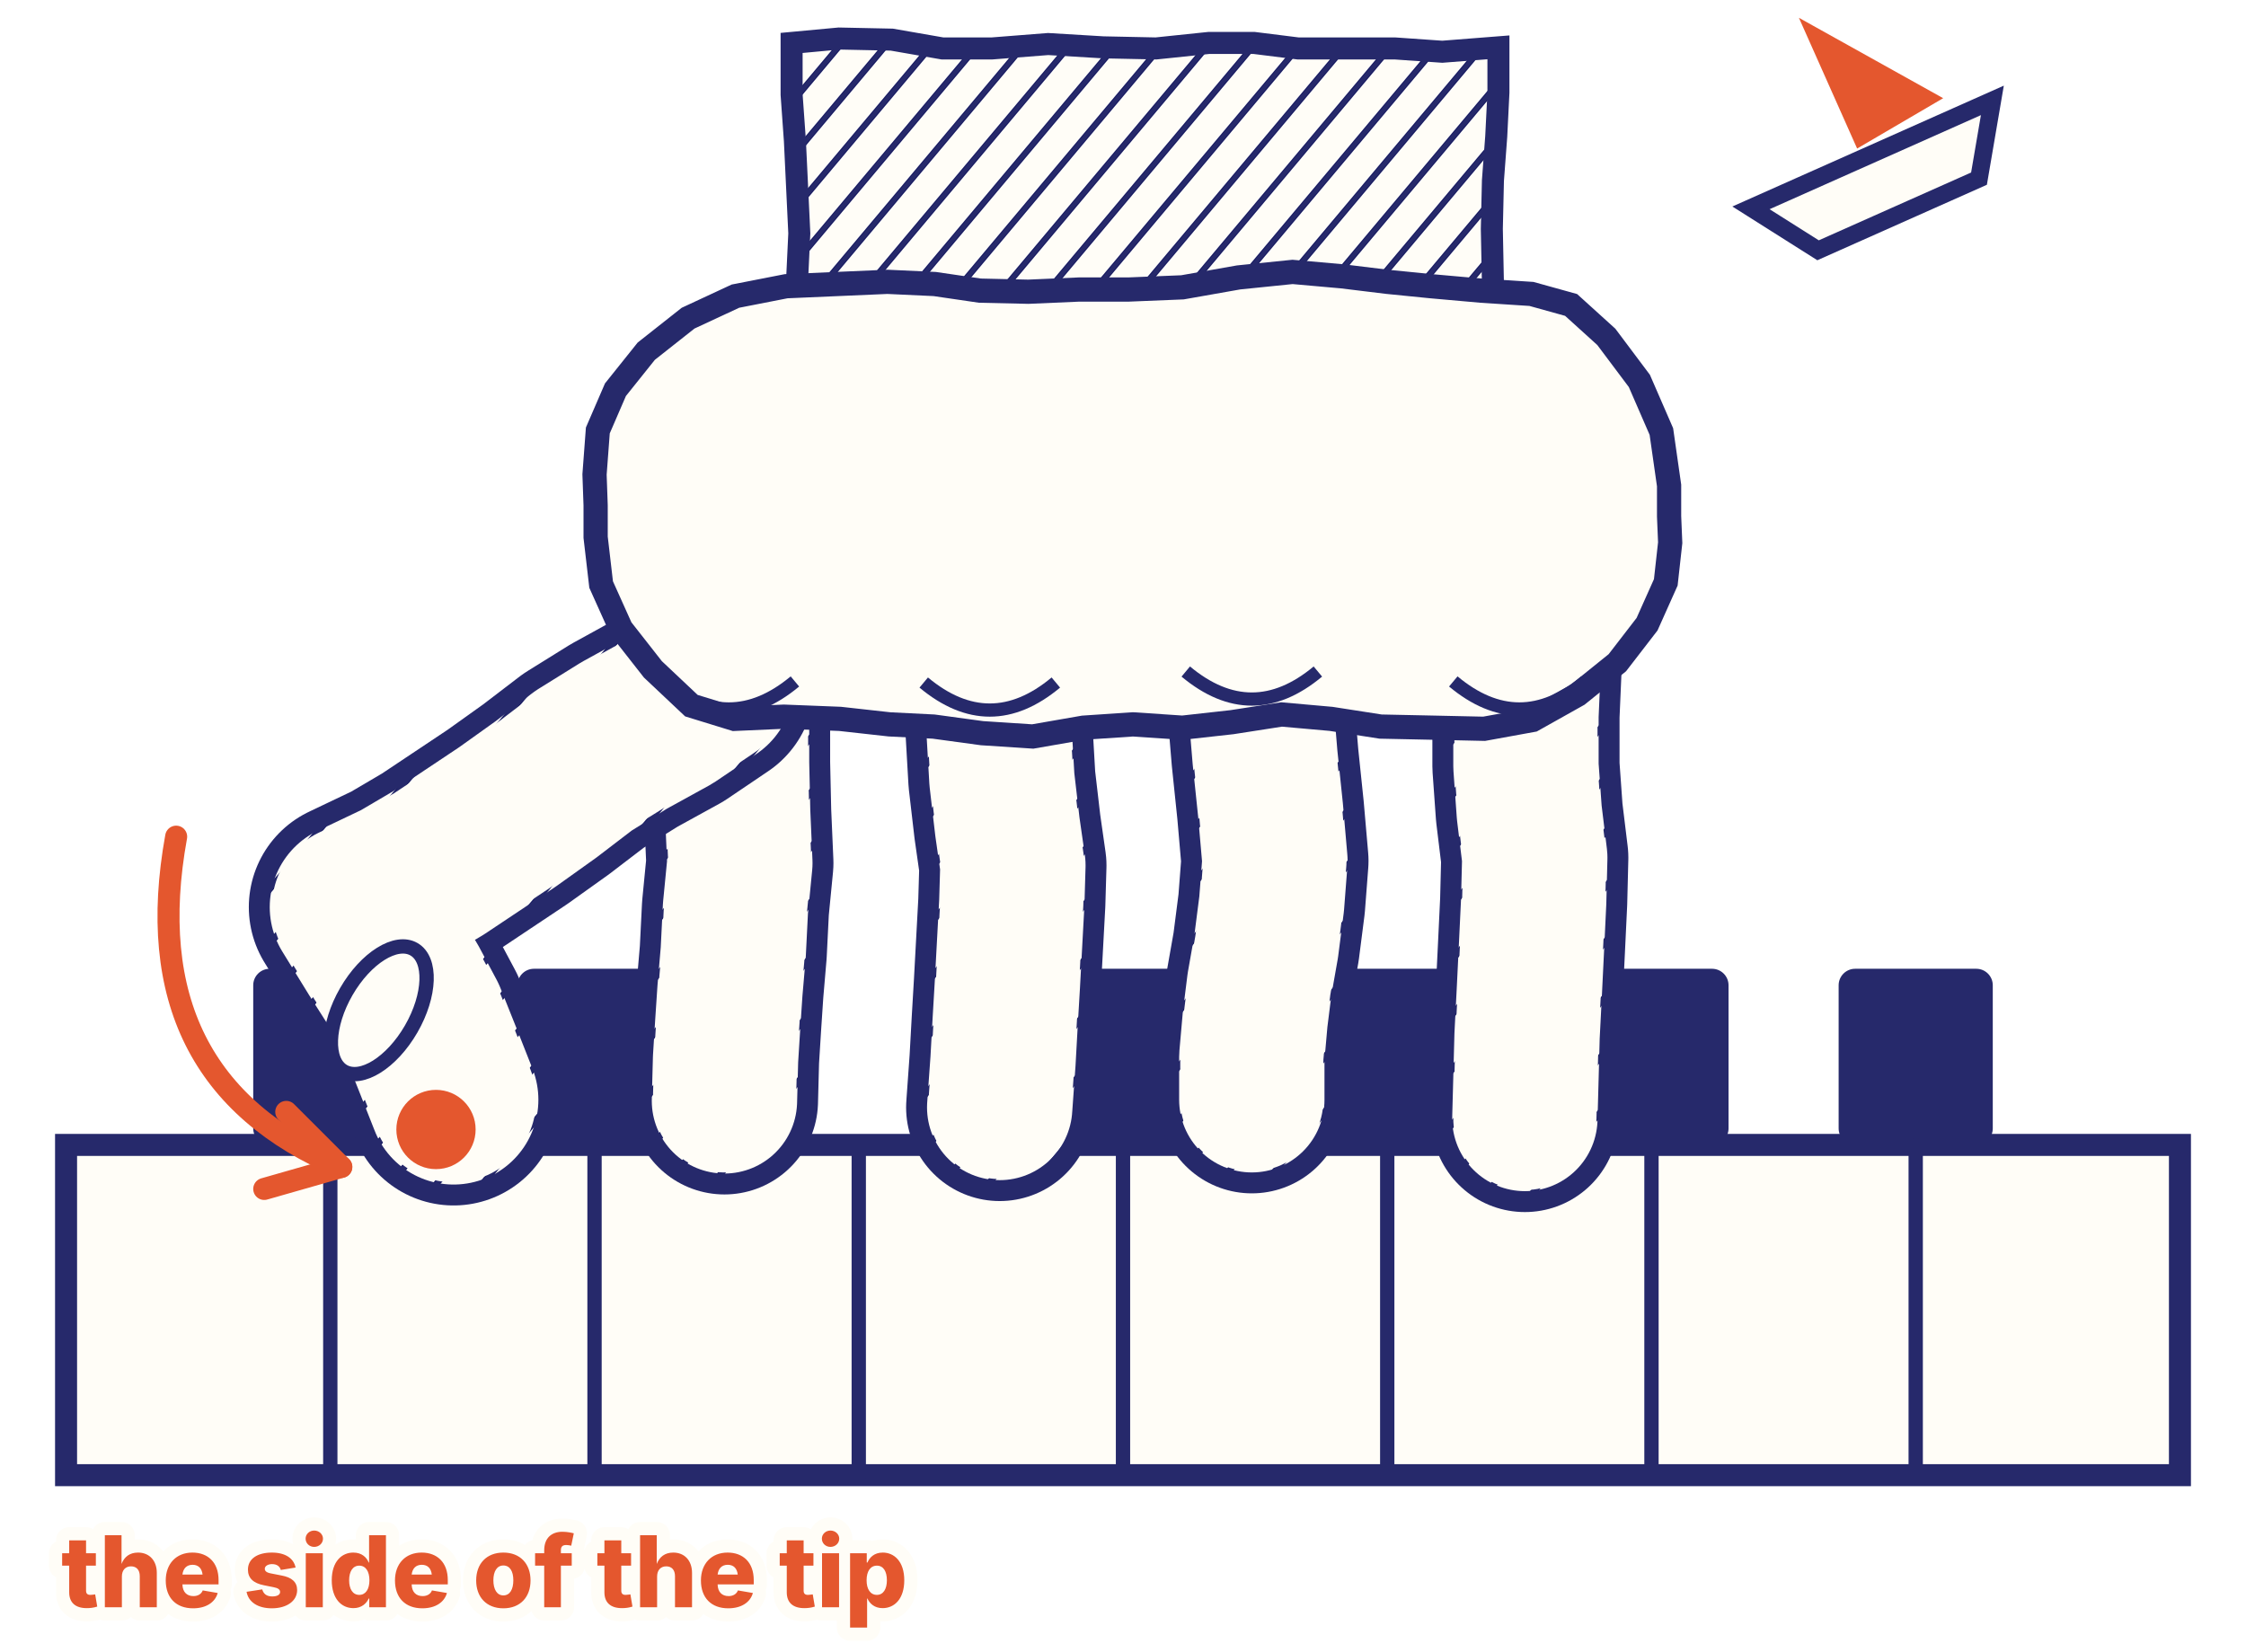
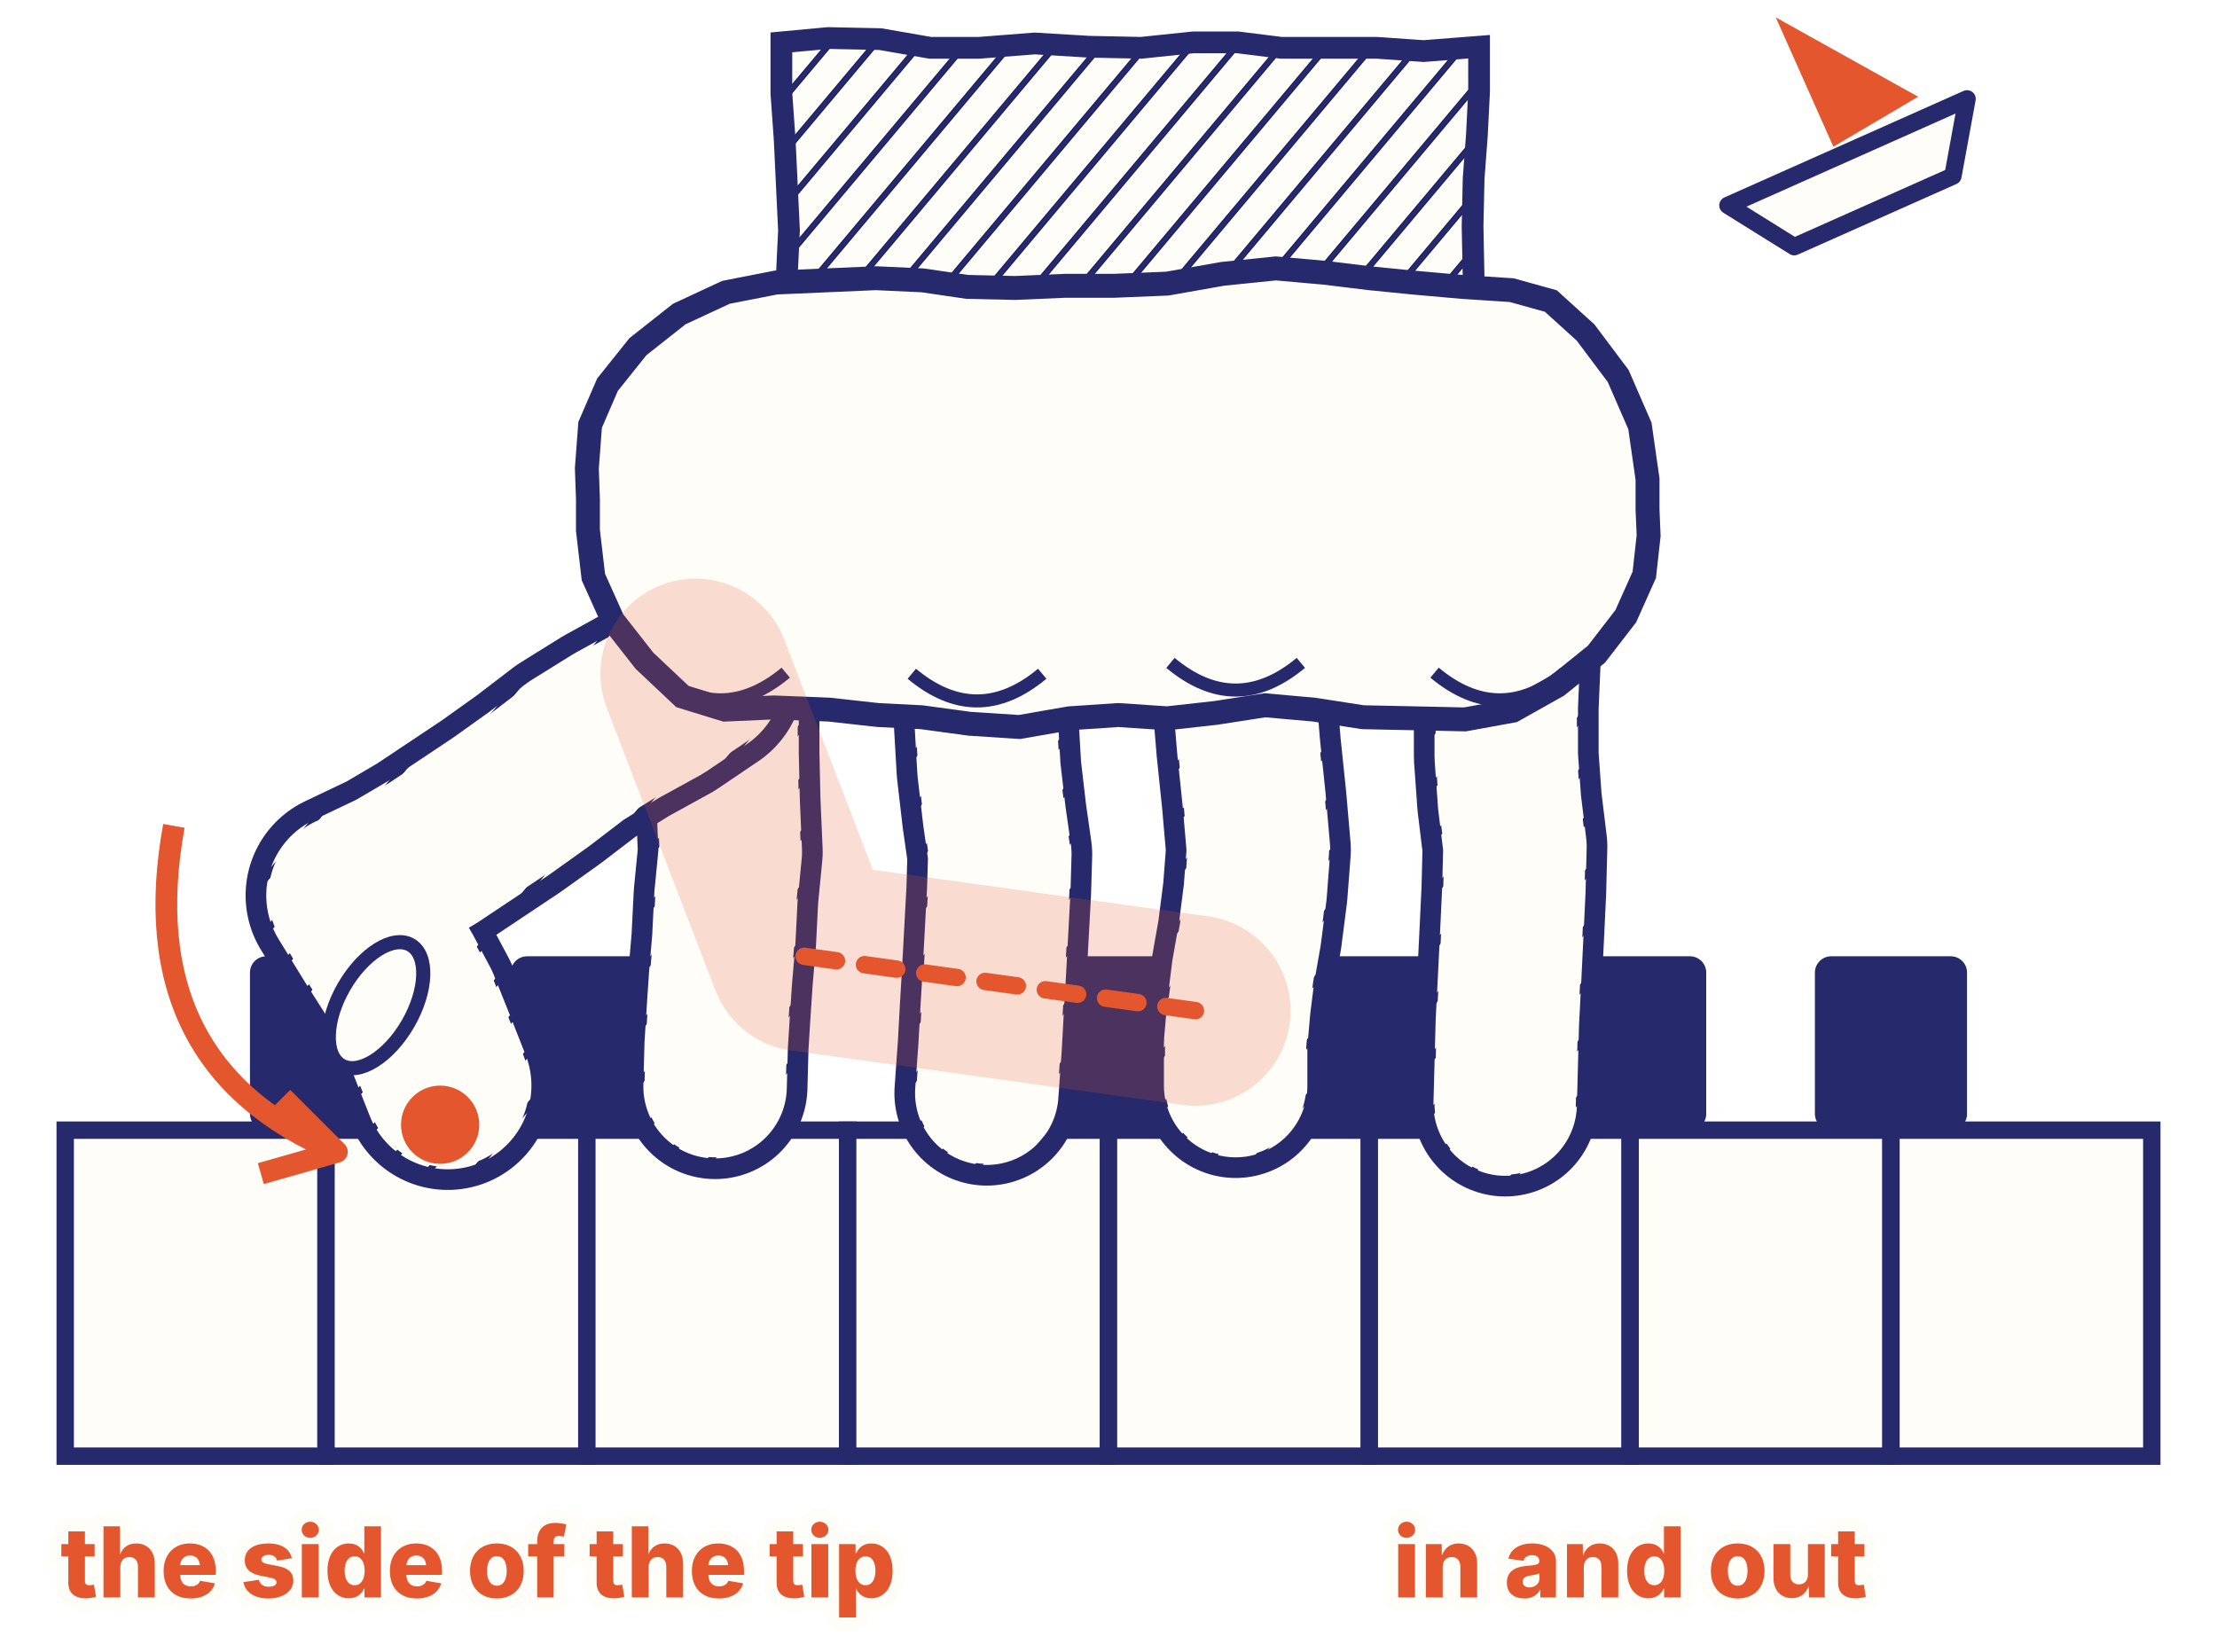
- <svg xmlns="http://www.w3.org/2000/svg" viewBox="0 0 204 150" width="408" height="300">
+ <svg xmlns="http://www.w3.org/2000/svg" viewBox="0 0 204 152" width="408" height="304">
  <defs>
-     <pattern id="hphandthumb20" width="3.2" height="3.2" patternUnits="userSpaceOnUse" patternTransform="rotate(40)">
+     <pattern id="hpthumb450" width="3.2" height="3.2" patternUnits="userSpaceOnUse" patternTransform="rotate(40)">
      <rect width="3.2" height="3.2" fill="#fffdf7" />
      <line x1="0" y1="0" x2="0" y2="3.2" stroke="#26296b" stroke-width="1.15" />
    </pattern>
  </defs>
-   <rect data-solid="1" x="23" y="88" width="14" height="16" rx="1.5" fill="#26296b" />
-   <rect data-solid="1" x="47" y="88" width="14" height="16" rx="1.5" fill="#26296b" />
-   <rect data-solid="1" x="95" y="88" width="14" height="16" rx="1.5" fill="#26296b" />
-   <rect data-solid="1" x="119" y="88" width="14" height="16" rx="1.5" fill="#26296b" />
-   <rect data-solid="1" x="143" y="88" width="14" height="16" rx="1.5" fill="#26296b" />
-   <rect data-solid="1" x="167" y="88" width="14" height="16" rx="1.5" fill="#26296b" />
-   <rect x="6" y="104" width="192" height="30" fill="#fffdf7" stroke="#26296b" stroke-width="2" />
-   <line x1="30.0" y1="104.0" x2="30.0" y2="134.0" stroke="#26296b" stroke-width="1.3" stroke-linecap="round" />
-   <line x1="54.0" y1="104.0" x2="54.0" y2="134.0" stroke="#26296b" stroke-width="1.3" stroke-linecap="round" />
-   <line x1="78.0" y1="104.0" x2="78.0" y2="134.0" stroke="#26296b" stroke-width="1.3" stroke-linecap="round" />
-   <line x1="102.0" y1="104.0" x2="102.0" y2="134.0" stroke="#26296b" stroke-width="1.3" stroke-linecap="round" />
-   <line x1="126.0" y1="104.0" x2="126.0" y2="134.0" stroke="#26296b" stroke-width="1.3" stroke-linecap="round" />
-   <line x1="150.0" y1="104.0" x2="150.0" y2="134.0" stroke="#26296b" stroke-width="1.3" stroke-linecap="round" />
-   <line x1="174.0" y1="104.0" x2="174.0" y2="134.0" stroke="#26296b" stroke-width="1.3" stroke-linecap="round" />
-   <path d="M71.9 3.9l4.3-.4 4.8.1 4.6.8 4.5 0 5.1-.4 5 .3 4.8.1 4.8-.5 4.1 0 4 .5 4.5 0 4.3 0 4.3.3 5.1-.4 0 4.1-.2 4-.3 4-.1 4.4 .1 5 .1 4.8 .2 4.2-4.3-.3-4.2-.4-4.5 0-4.7 0-4.8-.5-4.9-.2-4.8.3-4.6.6-4.5.3-4.4 0-4.1-.3-4.4-.4-4.9-.2-5 0 .3-4.2 .3-4.1 .2-4.2-.2-4.2-.2-4.2-.3-4.2z" fill="url(#hphandthumb20)" stroke="#26296b" stroke-width="2" />
-   <path d="M66.1 51.7l.5 4.4 .2 4.3 .1 4.4 0 4.5 .1 4.5 .2 4.6-.4 4.1-.2 4-.3 3.5-.2 3-.2 3.2-.1 3.8" fill="none" stroke="#26296b" stroke-width="17.0" stroke-linecap="round" stroke-linejoin="round" />
-   <path d="M66.1 51.7l.5 4.4 .2 4.3 .1 4.4 0 4.5 .1 4.5 .2 4.6-.4 4.1-.2 4-.3 3.5-.2 3-.2 3.2-.1 3.8" fill="none" stroke="url(#hphandthumb20)" stroke-width="13.2" stroke-linecap="round" stroke-linejoin="round" />
-   <path d="M66.1 51.7l.5 4.4 .2 4.3 .1 4.4 0 4.5 .1 4.5 .2 4.6-.4 4.1-.2 4-.3 3.5-.2 3-.2 3.2-.1 3.8" fill="none" stroke="#fffdf7" stroke-width="13" stroke-linecap="round" stroke-linejoin="round" />
-   <path d="M89.8 51.6l.4 3.9 .2 4.7 .3 5.4 .3 5.2 .5 4.3 .5 3.5-.1 3.4-.2 3.7-.2 3.7-.2 3.4-.2 3.6-.3 4.2" fill="none" stroke="#26296b" stroke-width="17.0" stroke-linecap="round" stroke-linejoin="round" />
-   <path d="M89.8 51.6l.4 3.9 .2 4.7 .3 5.4 .3 5.2 .5 4.3 .5 3.5-.1 3.4-.2 3.7-.2 3.7-.2 3.4-.2 3.6-.3 4.2" fill="none" stroke="url(#hphandthumb20)" stroke-width="13.2" stroke-linecap="round" stroke-linejoin="round" />
-   <path d="M89.8 51.6l.4 3.9 .2 4.7 .3 5.4 .3 5.2 .5 4.3 .5 3.5-.1 3.4-.2 3.7-.2 3.7-.2 3.4-.2 3.6-.3 4.2" fill="none" stroke="#fffdf7" stroke-width="13" stroke-linecap="round" stroke-linejoin="round" />
-   <path d="M113.8 52.2l.2 3.6 .2 3.8 .3 4.4 .4 4.8 .5 4.8 .4 4.6-.3 3.9-.5 3.9-.6 3.4-.4 3.2-.3 3.4 0 3.9" fill="none" stroke="#26296b" stroke-width="17.0" stroke-linecap="round" stroke-linejoin="round" />
-   <path d="M113.8 52.2l.2 3.6 .2 3.8 .3 4.4 .4 4.8 .5 4.8 .4 4.6-.3 3.9-.5 3.9-.6 3.4-.4 3.2-.3 3.4 0 3.9" fill="none" stroke="url(#hphandthumb20)" stroke-width="13.2" stroke-linecap="round" stroke-linejoin="round" />
-   <path d="M113.8 52.2l.2 3.6 .2 3.8 .3 4.4 .4 4.8 .5 4.8 .4 4.6-.3 3.9-.5 3.9-.6 3.4-.4 3.2-.3 3.4 0 3.9" fill="none" stroke="#fffdf7" stroke-width="13" stroke-linecap="round" stroke-linejoin="round" />
-   <path d="M138.9 52.6l0 3.8-.1 4-.2 4.6 0 4.6 .3 4.2 .5 4.1-.1 4-.2 4.2-.2 4.1-.2 3.9-.1 3.8-.1 3.7" fill="none" stroke="#26296b" stroke-width="17.0" stroke-linecap="round" stroke-linejoin="round" />
-   <path d="M138.9 52.6l0 3.8-.1 4-.2 4.6 0 4.6 .3 4.2 .5 4.1-.1 4-.2 4.2-.2 4.1-.2 3.9-.1 3.8-.1 3.7" fill="none" stroke="url(#hphandthumb20)" stroke-width="13.2" stroke-linecap="round" stroke-linejoin="round" />
-   <path d="M138.9 52.6l0 3.8-.1 4-.2 4.6 0 4.6 .3 4.2 .5 4.1-.1 4-.2 4.2-.2 4.1-.2 3.9-.1 3.8-.1 3.7" fill="none" stroke="#fffdf7" stroke-width="13" stroke-linecap="round" stroke-linejoin="round" />
-   <path d="M64.4 62.1l-3.7 2.5-4 2.2-3.7 2.3-3.4 2.6-3.5 2.5-3.3 2.2-3 2-3.4 2-4.2 2 2.4 3.9 2.1 3.3 1.6 3 1.4 3.5 1.5 3.8" fill="none" stroke="#26296b" stroke-width="19.2" stroke-linecap="round" stroke-linejoin="round" />
-   <path d="M64.4 62.1l-3.7 2.5-4 2.2-3.7 2.3-3.4 2.6-3.5 2.5-3.3 2.2-3 2-3.4 2-4.2 2 2.4 3.9 2.1 3.3 1.6 3 1.4 3.5 1.5 3.8" fill="none" stroke="url(#hphandthumb20)" stroke-width="15.4" stroke-linecap="round" stroke-linejoin="round" />
-   <path d="M64.4 62.1l-3.7 2.5-4 2.2-3.7 2.3-3.4 2.6-3.5 2.5-3.3 2.2-3 2-3.4 2-4.2 2 2.4 3.9 2.1 3.3 1.6 3 1.4 3.5 1.5 3.8" fill="none" stroke="#fffdf7" stroke-width="15" stroke-linecap="round" stroke-linejoin="round" />
-   <path d="M71.4 26l4.6-.2 4.6-.2 4.3.2 4.1.6 4.4.1 4.6-.2 4.5 0 4.9-.2 5.1-.9 4.9-.5 4.5.4 4.1.5 4 .4 4.5.4 4.6.3 3.6 1 3.2 2.9 3 4 2 4.6 .7 4.9 0 2.8 .1 2.4-.4 3.6-1.7 3.8-2.7 3.5-3.6 2.9-4.1 2.3-4.4.8-4.6-.1-4.8-.1-4.5-.7-4.5-.4-4.5.7-4.5.5-4.5-.3-4.5.3-4.6.8-4.6-.3-4.4-.6-4-.2-4.5-.5-5.1-.2-4.5.2-3.9-1.2-3.5-3.3-2.9-3.7-1.8-4-.5-4.3 0-2.9-.1-2.8 .3-4 1.6-3.7 2.8-3.5 3.8-3 4.3-2z" fill="#fffdf7" stroke="#26296b" stroke-width="2.2" />
-   <g transform="translate(0.2 -0.1)">
-     <path d="M60,62 q6,5 12,0" fill="none" stroke="#26296b" stroke-width="1.2" />
+   <rect x="23" y="88" width="14" height="16" rx="1.5" fill="#26296b" />
+   <rect x="47" y="88" width="14" height="16" rx="1.5" fill="#26296b" />
+   <rect x="95" y="88" width="14" height="16" rx="1.5" fill="#26296b" />
+   <rect x="119" y="88" width="14" height="16" rx="1.5" fill="#26296b" />
+   <rect x="143" y="88" width="14" height="16" rx="1.5" fill="#26296b" />
+   <rect x="167" y="88" width="14" height="16" rx="1.5" fill="#26296b" />
+   <rect x="6" y="104" width="24" height="30" rx="0" fill="#fffdf7" stroke="#26296b" stroke-width="1.6" />
+   <rect x="30" y="104" width="24" height="30" rx="0" fill="#fffdf7" stroke="#26296b" stroke-width="1.6" />
+   <rect x="54" y="104" width="24" height="30" rx="0" fill="#fffdf7" stroke="#26296b" stroke-width="1.6" />
+   <rect x="78" y="104" width="24" height="30" rx="0" fill="#fffdf7" stroke="#26296b" stroke-width="1.6" />
+   <rect x="102" y="104" width="24" height="30" rx="0" fill="#fffdf7" stroke="#26296b" stroke-width="1.6" />
+   <rect x="126" y="104" width="24" height="30" rx="0" fill="#fffdf7" stroke="#26296b" stroke-width="1.6" />
+   <rect x="150" y="104" width="24" height="30" rx="0" fill="#fffdf7" stroke="#26296b" stroke-width="1.6" />
+   <rect x="174" y="104" width="24" height="30" rx="0" fill="#fffdf7" stroke="#26296b" stroke-width="1.6" />
+   <path d="M71.9 3.9L76.2 3.5L81 3.6L85.6 4.4L90.1 4.4L95.2 4L100.2 4.3L105 4.4L109.8 3.9L113.9 3.9L117.9 4.4L122.4 4.4L126.7 4.4L131 4.7L136.1 4.3L136.1 8.4L135.9 12.4L135.6 16.4L135.5 20.8L135.6 25.8L135.7 30.6L135.9 34.8L131.6 34.5L127.4 34.1L122.9 34.1L118.2 34.1L113.4 33.6L108.5 33.4L103.7 33.7L99.1 34.3L94.6 34.6L90.2 34.6L86.1 34.3L81.7 33.9L76.8 33.7L71.8 33.7L72.1 29.5L72.4 25.4L72.6 21.2L72.4 17L72.2 12.8L71.9 8.6Z" fill="url(#hpthumb450)" stroke="#26296b" stroke-width="2" />
+   <path d="M66.1 51.7L66.6 56.1L66.8 60.4L66.9 64.8L66.9 69.3L67 73.8L67.2 78.4L66.8 82.5L66.6 86.5L66.3 90L66.1 93L65.9 96.2L65.8 100" fill="none" stroke="#26296b" stroke-width="17" stroke-linecap="round" stroke-linejoin="round" />
+   <path d="M66.1 51.7L66.6 56.1L66.8 60.4L66.9 64.8L66.9 69.3L67 73.8L67.2 78.4L66.8 82.5L66.6 86.5L66.3 90L66.1 93L65.9 96.2L65.8 100" fill="none" stroke="url(#hpthumb450)" stroke-width="13.2" stroke-linecap="round" stroke-linejoin="round" />
+   <path d="M66.1 51.7L66.6 56.1L66.8 60.4L66.9 64.8L66.9 69.3L67 73.8L67.2 78.4L66.8 82.5L66.6 86.5L66.3 90L66.1 93L65.9 96.2L65.8 100" fill="none" stroke="#fffdf7" stroke-width="13" stroke-linecap="round" stroke-linejoin="round" />
+   <path d="M89.8 51.6L90.2 55.5L90.4 60.2L90.7 65.6L91 70.8L91.5 75.1L92 78.6L91.9 82L91.7 85.7L91.5 89.4L91.3 92.8L91.1 96.4L90.8 100.6" fill="none" stroke="#26296b" stroke-width="17" stroke-linecap="round" stroke-linejoin="round" />
+   <path d="M89.8 51.6L90.2 55.5L90.4 60.2L90.7 65.6L91 70.8L91.5 75.1L92 78.6L91.9 82L91.7 85.7L91.5 89.4L91.3 92.8L91.1 96.4L90.8 100.6" fill="none" stroke="url(#hpthumb450)" stroke-width="13.2" stroke-linecap="round" stroke-linejoin="round" />
+   <path d="M89.8 51.6L90.2 55.5L90.4 60.2L90.7 65.6L91 70.8L91.5 75.1L92 78.6L91.9 82L91.7 85.7L91.5 89.4L91.3 92.8L91.1 96.4L90.8 100.6" fill="none" stroke="#fffdf7" stroke-width="13" stroke-linecap="round" stroke-linejoin="round" />
+   <path d="M113.8 52.2L114 55.8L114.2 59.6L114.5 64L114.9 68.8L115.4 73.6L115.8 78.2L115.5 82.1L115 86L114.4 89.4L114 92.6L113.7 96L113.7 99.9" fill="none" stroke="#26296b" stroke-width="17" stroke-linecap="round" stroke-linejoin="round" />
+   <path d="M113.8 52.2L114 55.8L114.2 59.6L114.5 64L114.9 68.8L115.4 73.6L115.8 78.2L115.5 82.1L115 86L114.4 89.4L114 92.6L113.7 96L113.7 99.9" fill="none" stroke="url(#hpthumb450)" stroke-width="13.2" stroke-linecap="round" stroke-linejoin="round" />
+   <path d="M113.8 52.2L114 55.8L114.2 59.6L114.5 64L114.9 68.8L115.4 73.6L115.8 78.2L115.5 82.1L115 86L114.4 89.4L114 92.6L113.7 96L113.7 99.9" fill="none" stroke="#fffdf7" stroke-width="13" stroke-linecap="round" stroke-linejoin="round" />
+   <path d="M138.9 52.6L138.9 56.4L138.8 60.4L138.6 65L138.6 69.6L138.9 73.8L139.4 77.9L139.3 81.9L139.1 86.1L138.9 90.2L138.7 94.1L138.6 97.9L138.5 101.6" fill="none" stroke="#26296b" stroke-width="17" stroke-linecap="round" stroke-linejoin="round" />
+   <path d="M138.9 52.6L138.9 56.4L138.8 60.4L138.6 65L138.6 69.6L138.9 73.8L139.4 77.9L139.3 81.9L139.1 86.1L138.9 90.2L138.7 94.1L138.6 97.9L138.5 101.6" fill="none" stroke="url(#hpthumb450)" stroke-width="13.2" stroke-linecap="round" stroke-linejoin="round" />
+   <path d="M138.9 52.6L138.9 56.4L138.8 60.4L138.6 65L138.6 69.6L138.9 73.8L139.4 77.9L139.3 81.9L139.1 86.1L138.9 90.2L138.7 94.1L138.6 97.9L138.5 101.6" fill="none" stroke="#fffdf7" stroke-width="13" stroke-linecap="round" stroke-linejoin="round" />
+   <path d="M64.4 62.1L60.7 64.6L56.7 66.8L53 69.1L49.6 71.7L46.1 74.2L42.8 76.4L39.8 78.4L36.4 80.4L32.2 82.4L34.6 86.3L36.7 89.6L38.3 92.6L39.7 96.1L41.2 99.9" fill="none" stroke="#26296b" stroke-width="19.2" stroke-linecap="round" stroke-linejoin="round" />
+   <path d="M64.4 62.1L60.7 64.6L56.7 66.8L53 69.1L49.6 71.7L46.1 74.2L42.8 76.4L39.8 78.4L36.4 80.4L32.2 82.4L34.6 86.3L36.7 89.6L38.3 92.6L39.7 96.1L41.2 99.9" fill="none" stroke="url(#hpthumb450)" stroke-width="15.4" stroke-linecap="round" stroke-linejoin="round" />
+   <path d="M64.4 62.1L60.7 64.6L56.7 66.8L53 69.1L49.6 71.7L46.1 74.2L42.8 76.4L39.8 78.4L36.4 80.4L32.2 82.4L34.6 86.3L36.7 89.6L38.3 92.6L39.7 96.1L41.2 99.9" fill="none" stroke="#fffdf7" stroke-width="15" stroke-linecap="round" stroke-linejoin="round" />
+   <path d="M71.4 26L76 25.8L80.6 25.6L84.9 25.8L89 26.4L93.4 26.5L98 26.3L102.5 26.3L107.4 26.1L112.5 25.2L117.4 24.7L121.9 25.1L126 25.6L130 26L134.5 26.4L139.1 26.7L142.7 27.7L145.9 30.6L148.9 34.6L150.9 39.2L151.6 44.1L151.6 46.9L151.7 49.3L151.3 52.9L149.6 56.7L146.9 60.2L143.3 63.1L139.2 65.4L134.8 66.2L130.2 66.1L125.4 66L120.9 65.3L116.4 64.9L111.9 65.6L107.4 66.1L102.9 65.8L98.4 66.1L93.8 66.9L89.2 66.6L84.8 66L80.8 65.8L76.3 65.3L71.2 65.1L66.7 65.3L62.8 64.1L59.3 60.8L56.4 57.1L54.6 53.1L54.1 48.8L54.1 45.9L54 43.1L54.3 39.1L55.9 35.4L58.7 31.9L62.5 28.9L66.8 26.9Z" fill="#fffdf7" stroke="#26296b" stroke-width="2.2" />
+   <g transform="translate(0.3 -0.1)">
+     <path d="M60,62 Q66,67 72,62" fill="none" stroke="#26296b" stroke-width="1.2" stroke-linejoin="round" />
  </g>
  <g transform="translate(-0.1 0)">
-     <path d="M84,62 q6,5 12,0" fill="none" stroke="#26296b" stroke-width="1.2" />
+     <path d="M84,62 Q90,67 96,62" fill="none" stroke="#26296b" stroke-width="1.2" stroke-linejoin="round" />
  </g>
  <g transform="translate(-0.3 -1)">
-     <path d="M108,62 q6,5 12,0" fill="none" stroke="#26296b" stroke-width="1.2" />
+     <path d="M108,62 Q114,67 120,62" fill="none" stroke="#26296b" stroke-width="1.2" stroke-linejoin="round" />
  </g>
  <g transform="translate(0 -0.1)">
-     <path d="M132,62 q6,5 12,0" fill="none" stroke="#26296b" stroke-width="1.2" />
+     <path d="M132,62 Q138,67 144,62" fill="none" stroke="#26296b" stroke-width="1.2" stroke-linejoin="round" />
  </g>
-   <g transform="rotate(30 36 92)">
-     <g transform="translate(0 -0.4)">
-       <ellipse cx="34.5" cy="93" rx="3.4" ry="6.4" fill="#fffdf7" stroke="#26296b" stroke-width="1.3" />
-     </g>
+   <g transform="translate(0.1 -0.5)">
+     <ellipse cx="0" cy="0" rx="3.4" ry="6.4" fill="#fffdf7" stroke="#26296b" stroke-width="1.3" transform="matrix(0.866 0.5 -0.5 0.866 34.5 93)" />
  </g>
-   <g transform="translate(-0.9 -0.9)">
-     <circle cx="40.5" cy="103.5" r="3.6" fill="#e4572e" />
-   </g>
-   <path d="M16,76 Q12,98 31,106" fill="none" stroke="#e4572e" stroke-width="2" stroke-linecap="round" />
-   <path d="M26,101 L31,106 L24,108" fill="none" stroke="#e4572e" stroke-width="2" stroke-linecap="round" stroke-linejoin="round" />
-   <g transform="translate(170 14) rotate(-24)">
-     <path d="M-12,0 L12,0 L8,6 L-8,6 Z" fill="#fffdf7" stroke="#26296b" stroke-width="1.6" />
-     <path d="M-1,-1 L-1,-14 L8,-2 Z" fill="#e4572e" />
-   </g>
-   <text stroke="#fffdf7" stroke-width="2.4" stroke-linejoin="round" paint-order="stroke" x="44" y="146" text-anchor="middle" font-size="9" font-weight="800" fill="#e4572e" font-family="Inter,sans-serif">the side of the tip</text>
+   <ellipse cx="40.5" cy="103.5" rx="3.6" ry="3.6" fill="#e4572e" />
+   <path d="M16,76 Q12,98 31,106" fill="none" stroke="#e4572e" stroke-width="2" stroke-linejoin="round" />
+   <path d="M26,101 L31,106 L24,108" fill="none" stroke="#e4572e" stroke-width="2" stroke-linejoin="round" />
+   <path d="M159,18.9 L181,9.1 L179.7,16.2 L165.1,22.7 Z" fill="#fffdf7" stroke="#26296b" stroke-width="1.6" stroke-linejoin="round" />
+   <path d="M168.7,13.5 L163.4,1.6 L176.5,8.9 Z" fill="#e4572e" stroke-linejoin="round" />
+   <text x="44" y="147" text-anchor="middle" font-size="9" font-weight="800" fill="#e4572e" font-family="Inter,sans-serif" stroke="#fffdf7" stroke-width="2.4" stroke-linejoin="round" paint-order="stroke">the side of the tip</text>
+   <polyline points="64,62 74,88 110,93" fill="none" stroke="#e4572e" stroke-width="17.5" stroke-linecap="round" stroke-linejoin="round" opacity="0.2" />
+   <polyline points="74,88 110,93" fill="none" stroke="#e4572e" stroke-width="1.6" stroke-linecap="round" stroke-linejoin="round" stroke-dasharray="3 2.6" />
+   <text x="150" y="147" text-anchor="middle" font-size="9" font-weight="800" fill="#e4572e" font-family="Inter,sans-serif" stroke="#fffdf7" stroke-width="2.4" stroke-linejoin="round" paint-order="stroke">in and out</text>
</svg>
